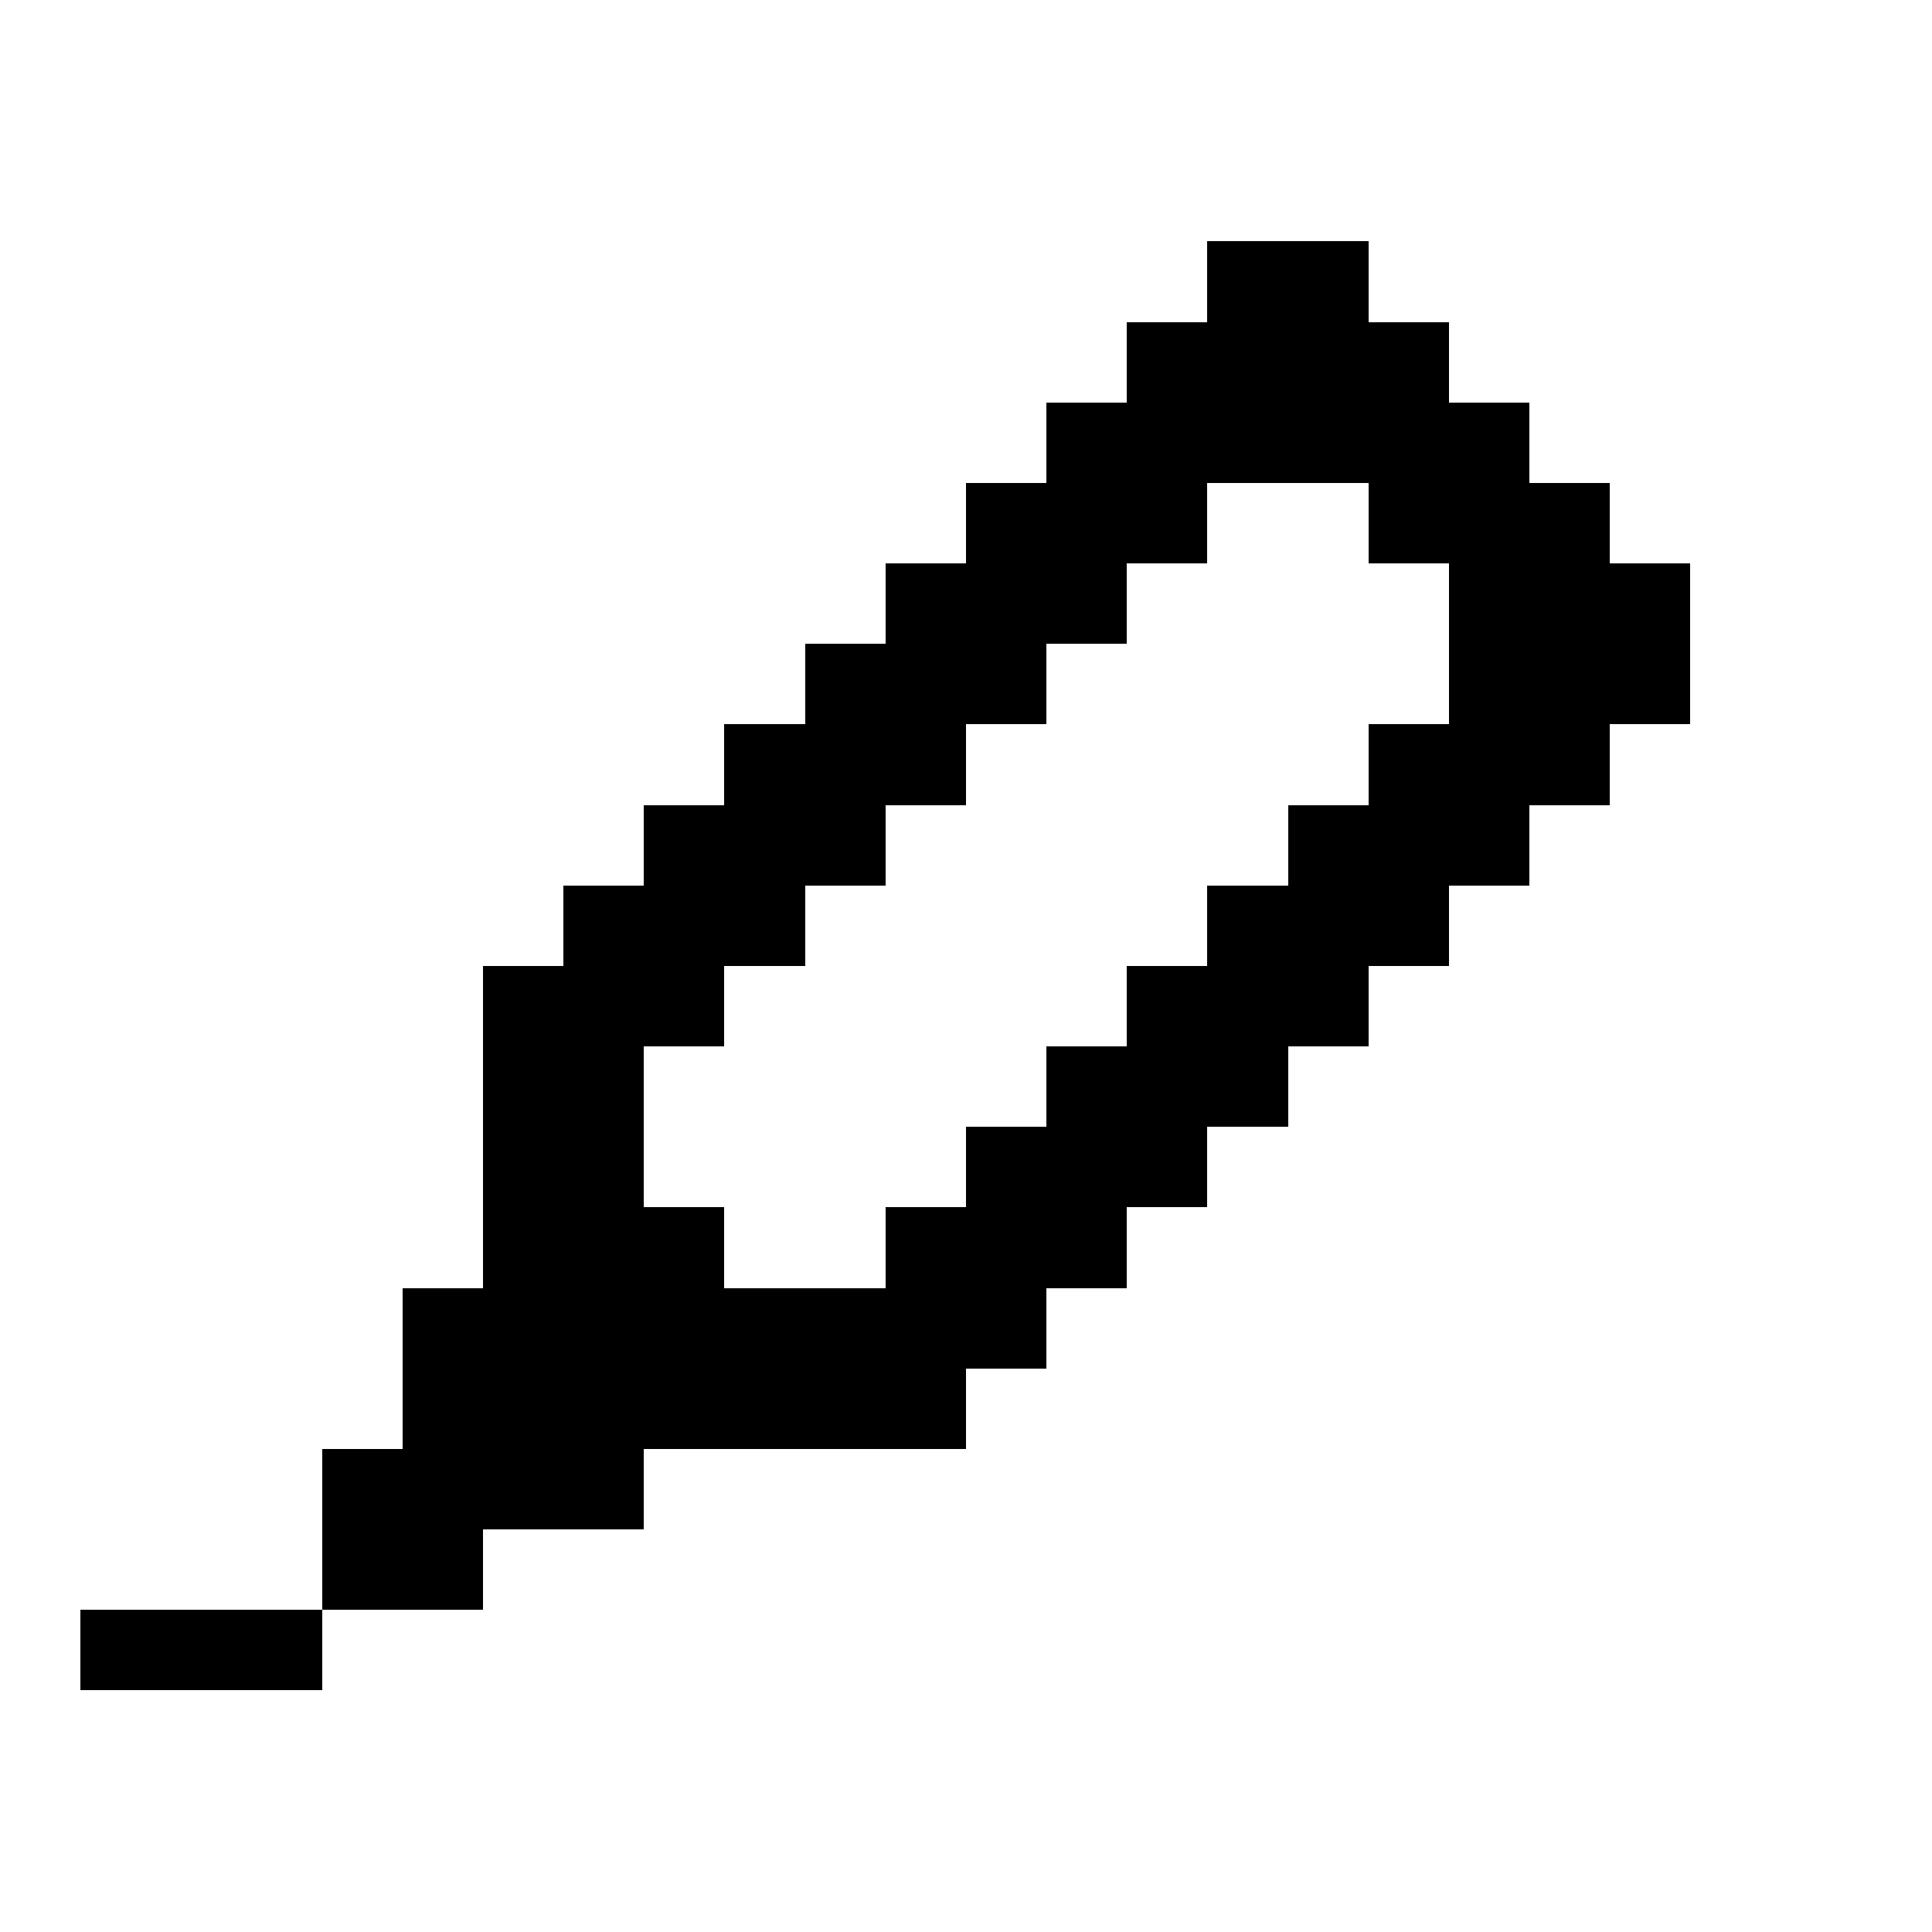
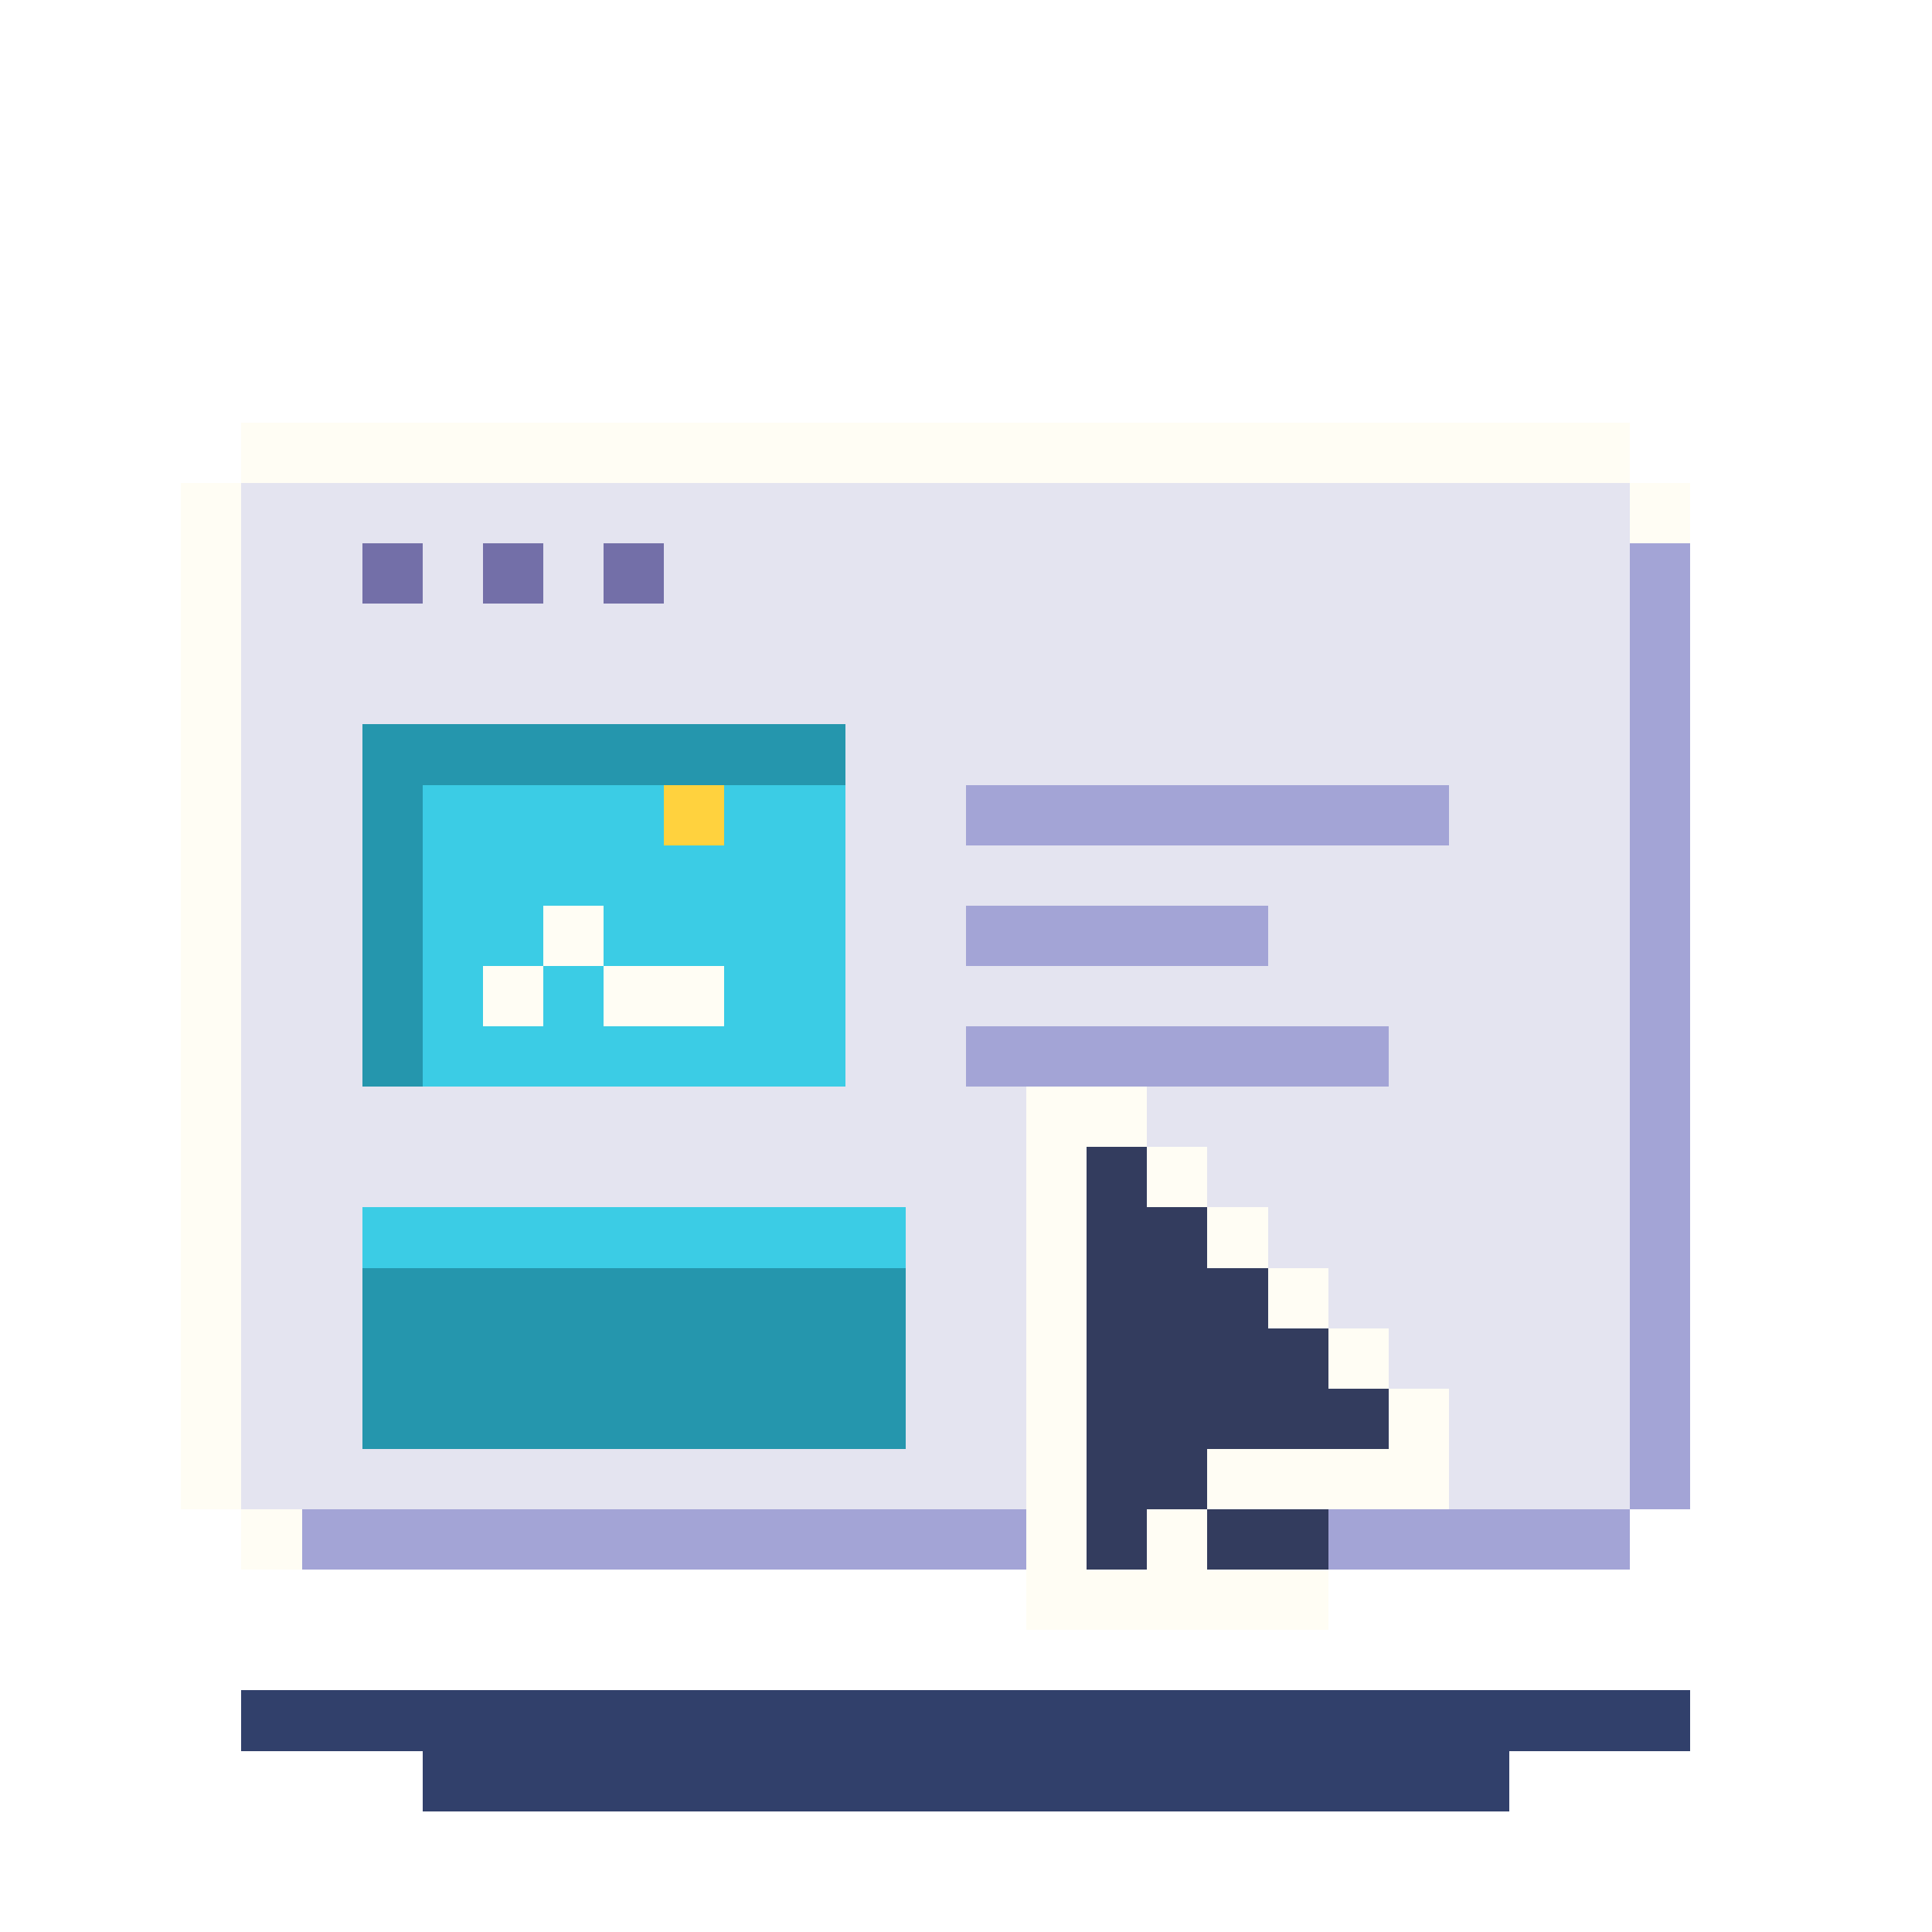
- <svg xmlns="http://www.w3.org/2000/svg" viewBox="0 0 24 24" fill="currentColor" shape-rendering="crispEdges" aria-hidden="true">
-   <defs>
-     <clipPath id="ct-penclip">
-       <rect x="0" y="19" width="6.5" height="4" />
-     </clipPath>
-   </defs>
-   <g class="px-line" clip-path="url(#ct-penclip)">
-     <g class="px-paper">
-       <rect x="1" y="20" width="1" height="1" />
-       <rect x="2" y="20" width="1" height="1" />
+ <svg xmlns="http://www.w3.org/2000/svg" viewBox="0 0 32 32" shape-rendering="crispEdges" aria-hidden="true">
+   <g>
+     <g fill="#31406b">
+       <rect x="4" y="28" width="1" height="1" />
+       <rect x="5" y="28" width="1" height="1" />
+       <rect x="6" y="28" width="1" height="1" />
+       <rect x="7" y="28" width="1" height="1" />
+       <rect x="7" y="29" width="1" height="1" />
+       <rect x="8" y="28" width="1" height="1" />
+       <rect x="8" y="29" width="1" height="1" />
+       <rect x="9" y="28" width="1" height="1" />
+       <rect x="9" y="29" width="1" height="1" />
+       <rect x="10" y="28" width="1" height="1" />
+       <rect x="10" y="29" width="1" height="1" />
+       <rect x="11" y="28" width="1" height="1" />
+       <rect x="11" y="29" width="1" height="1" />
+       <rect x="12" y="28" width="1" height="1" />
+       <rect x="12" y="29" width="1" height="1" />
+       <rect x="13" y="28" width="1" height="1" />
+       <rect x="13" y="29" width="1" height="1" />
+       <rect x="14" y="28" width="1" height="1" />
+       <rect x="14" y="29" width="1" height="1" />
+       <rect x="15" y="28" width="1" height="1" />
+       <rect x="15" y="29" width="1" height="1" />
+       <rect x="16" y="28" width="1" height="1" />
+       <rect x="16" y="29" width="1" height="1" />
+       <rect x="17" y="28" width="1" height="1" />
+       <rect x="17" y="29" width="1" height="1" />
+       <rect x="18" y="28" width="1" height="1" />
+       <rect x="18" y="29" width="1" height="1" />
+       <rect x="19" y="28" width="1" height="1" />
+       <rect x="19" y="29" width="1" height="1" />
+       <rect x="20" y="28" width="1" height="1" />
+       <rect x="20" y="29" width="1" height="1" />
+       <rect x="21" y="28" width="1" height="1" />
+       <rect x="21" y="29" width="1" height="1" />
+       <rect x="22" y="28" width="1" height="1" />
+       <rect x="22" y="29" width="1" height="1" />
+       <rect x="23" y="28" width="1" height="1" />
+       <rect x="23" y="29" width="1" height="1" />
+       <rect x="24" y="28" width="1" height="1" />
+       <rect x="24" y="29" width="1" height="1" />
+       <rect x="25" y="28" width="1" height="1" />
+       <rect x="26" y="28" width="1" height="1" />
+       <rect x="27" y="28" width="1" height="1" />
+     </g>
+   </g>
+   <g>
+     <g fill="#736fa8">
+       <rect x="6" y="9" width="1" height="1" />
+       <rect x="8" y="9" width="1" height="1" />
+       <rect x="10" y="9" width="1" height="1" />
+     </g>
+     <g fill="#a3a4d6">
+       <rect x="5" y="25" width="1" height="1" />
+       <rect x="6" y="25" width="1" height="1" />
+       <rect x="7" y="25" width="1" height="1" />
+       <rect x="8" y="25" width="1" height="1" />
+       <rect x="9" y="25" width="1" height="1" />
+       <rect x="10" y="25" width="1" height="1" />
+       <rect x="11" y="25" width="1" height="1" />
+       <rect x="12" y="25" width="1" height="1" />
+       <rect x="13" y="25" width="1" height="1" />
+       <rect x="14" y="25" width="1" height="1" />
+       <rect x="15" y="25" width="1" height="1" />
+       <rect x="16" y="25" width="1" height="1" />
+       <rect x="17" y="25" width="1" height="1" />
+       <rect x="18" y="25" width="1" height="1" />
+       <rect x="19" y="25" width="1" height="1" />
+       <rect x="20" y="25" width="1" height="1" />
+       <rect x="21" y="25" width="1" height="1" />
+       <rect x="22" y="25" width="1" height="1" />
+       <rect x="23" y="25" width="1" height="1" />
+       <rect x="24" y="25" width="1" height="1" />
+       <rect x="25" y="25" width="1" height="1" />
+       <rect x="26" y="25" width="1" height="1" />
+       <rect x="27" y="9" width="1" height="1" />
+       <rect x="27" y="10" width="1" height="1" />
+       <rect x="27" y="11" width="1" height="1" />
+       <rect x="27" y="12" width="1" height="1" />
+       <rect x="27" y="13" width="1" height="1" />
+       <rect x="27" y="14" width="1" height="1" />
+       <rect x="27" y="15" width="1" height="1" />
+       <rect x="27" y="16" width="1" height="1" />
+       <rect x="27" y="17" width="1" height="1" />
+       <rect x="27" y="18" width="1" height="1" />
+       <rect x="27" y="19" width="1" height="1" />
+       <rect x="27" y="20" width="1" height="1" />
+       <rect x="27" y="21" width="1" height="1" />
+       <rect x="27" y="22" width="1" height="1" />
+       <rect x="27" y="23" width="1" height="1" />
+       <rect x="27" y="24" width="1" height="1" />
+     </g>
+     <g fill="#e4e4f0">
+       <rect x="4" y="8" width="1" height="1" />
+       <rect x="4" y="9" width="1" height="1" />
+       <rect x="4" y="10" width="1" height="1" />
+       <rect x="4" y="11" width="1" height="1" />
+       <rect x="4" y="12" width="1" height="1" />
+       <rect x="4" y="13" width="1" height="1" />
+       <rect x="4" y="14" width="1" height="1" />
+       <rect x="4" y="15" width="1" height="1" />
+       <rect x="4" y="16" width="1" height="1" />
+       <rect x="4" y="17" width="1" height="1" />
+       <rect x="4" y="18" width="1" height="1" />
+       <rect x="4" y="19" width="1" height="1" />
+       <rect x="4" y="20" width="1" height="1" />
+       <rect x="4" y="21" width="1" height="1" />
+       <rect x="4" y="22" width="1" height="1" />
+       <rect x="4" y="23" width="1" height="1" />
+       <rect x="4" y="24" width="1" height="1" />
+       <rect x="5" y="8" width="1" height="1" />
+       <rect x="5" y="9" width="1" height="1" />
+       <rect x="5" y="10" width="1" height="1" />
+       <rect x="5" y="11" width="1" height="1" />
+       <rect x="5" y="12" width="1" height="1" />
+       <rect x="5" y="13" width="1" height="1" />
+       <rect x="5" y="14" width="1" height="1" />
+       <rect x="5" y="15" width="1" height="1" />
+       <rect x="5" y="16" width="1" height="1" />
+       <rect x="5" y="17" width="1" height="1" />
+       <rect x="5" y="18" width="1" height="1" />
+       <rect x="5" y="19" width="1" height="1" />
+       <rect x="5" y="20" width="1" height="1" />
+       <rect x="5" y="21" width="1" height="1" />
+       <rect x="5" y="22" width="1" height="1" />
+       <rect x="5" y="23" width="1" height="1" />
+       <rect x="5" y="24" width="1" height="1" />
+       <rect x="6" y="8" width="1" height="1" />
+       <rect x="6" y="10" width="1" height="1" />
+       <rect x="6" y="11" width="1" height="1" />
+       <rect x="6" y="12" width="1" height="1" />
+       <rect x="6" y="13" width="1" height="1" />
+       <rect x="6" y="14" width="1" height="1" />
+       <rect x="6" y="15" width="1" height="1" />
+       <rect x="6" y="16" width="1" height="1" />
+       <rect x="6" y="17" width="1" height="1" />
+       <rect x="6" y="18" width="1" height="1" />
+       <rect x="6" y="19" width="1" height="1" />
+       <rect x="6" y="20" width="1" height="1" />
+       <rect x="6" y="21" width="1" height="1" />
+       <rect x="6" y="22" width="1" height="1" />
+       <rect x="6" y="23" width="1" height="1" />
+       <rect x="6" y="24" width="1" height="1" />
+       <rect x="7" y="8" width="1" height="1" />
+       <rect x="7" y="9" width="1" height="1" />
+       <rect x="7" y="10" width="1" height="1" />
+       <rect x="7" y="11" width="1" height="1" />
+       <rect x="7" y="12" width="1" height="1" />
+       <rect x="7" y="13" width="1" height="1" />
+       <rect x="7" y="14" width="1" height="1" />
+       <rect x="7" y="15" width="1" height="1" />
+       <rect x="7" y="16" width="1" height="1" />
+       <rect x="7" y="17" width="1" height="1" />
+       <rect x="7" y="18" width="1" height="1" />
+       <rect x="7" y="19" width="1" height="1" />
+       <rect x="7" y="20" width="1" height="1" />
+       <rect x="7" y="21" width="1" height="1" />
+       <rect x="7" y="22" width="1" height="1" />
+       <rect x="7" y="23" width="1" height="1" />
+       <rect x="7" y="24" width="1" height="1" />
+       <rect x="8" y="8" width="1" height="1" />
+       <rect x="8" y="10" width="1" height="1" />
+       <rect x="8" y="11" width="1" height="1" />
+       <rect x="8" y="12" width="1" height="1" />
+       <rect x="8" y="13" width="1" height="1" />
+       <rect x="8" y="14" width="1" height="1" />
+       <rect x="8" y="15" width="1" height="1" />
+       <rect x="8" y="16" width="1" height="1" />
+       <rect x="8" y="17" width="1" height="1" />
+       <rect x="8" y="18" width="1" height="1" />
+       <rect x="8" y="19" width="1" height="1" />
+       <rect x="8" y="20" width="1" height="1" />
+       <rect x="8" y="21" width="1" height="1" />
+       <rect x="8" y="22" width="1" height="1" />
+       <rect x="8" y="23" width="1" height="1" />
+       <rect x="8" y="24" width="1" height="1" />
+       <rect x="9" y="8" width="1" height="1" />
+       <rect x="9" y="9" width="1" height="1" />
+       <rect x="9" y="10" width="1" height="1" />
+       <rect x="9" y="11" width="1" height="1" />
+       <rect x="9" y="12" width="1" height="1" />
+       <rect x="9" y="13" width="1" height="1" />
+       <rect x="9" y="14" width="1" height="1" />
+       <rect x="9" y="15" width="1" height="1" />
+       <rect x="9" y="16" width="1" height="1" />
+       <rect x="9" y="17" width="1" height="1" />
+       <rect x="9" y="18" width="1" height="1" />
+       <rect x="9" y="19" width="1" height="1" />
+       <rect x="9" y="20" width="1" height="1" />
+       <rect x="9" y="21" width="1" height="1" />
+       <rect x="9" y="22" width="1" height="1" />
+       <rect x="9" y="23" width="1" height="1" />
+       <rect x="9" y="24" width="1" height="1" />
+       <rect x="10" y="8" width="1" height="1" />
+       <rect x="10" y="10" width="1" height="1" />
+       <rect x="10" y="11" width="1" height="1" />
+       <rect x="10" y="12" width="1" height="1" />
+       <rect x="10" y="13" width="1" height="1" />
+       <rect x="10" y="14" width="1" height="1" />
+       <rect x="10" y="15" width="1" height="1" />
+       <rect x="10" y="16" width="1" height="1" />
+       <rect x="10" y="17" width="1" height="1" />
+       <rect x="10" y="18" width="1" height="1" />
+       <rect x="10" y="19" width="1" height="1" />
+       <rect x="10" y="20" width="1" height="1" />
+       <rect x="10" y="21" width="1" height="1" />
+       <rect x="10" y="22" width="1" height="1" />
+       <rect x="10" y="23" width="1" height="1" />
+       <rect x="10" y="24" width="1" height="1" />
+       <rect x="11" y="8" width="1" height="1" />
+       <rect x="11" y="9" width="1" height="1" />
+       <rect x="11" y="10" width="1" height="1" />
+       <rect x="11" y="11" width="1" height="1" />
+       <rect x="11" y="12" width="1" height="1" />
+       <rect x="11" y="13" width="1" height="1" />
+       <rect x="11" y="14" width="1" height="1" />
+       <rect x="11" y="15" width="1" height="1" />
+       <rect x="11" y="16" width="1" height="1" />
+       <rect x="11" y="17" width="1" height="1" />
+       <rect x="11" y="18" width="1" height="1" />
+       <rect x="11" y="19" width="1" height="1" />
+       <rect x="11" y="20" width="1" height="1" />
+       <rect x="11" y="21" width="1" height="1" />
+       <rect x="11" y="22" width="1" height="1" />
+       <rect x="11" y="23" width="1" height="1" />
+       <rect x="11" y="24" width="1" height="1" />
+       <rect x="12" y="8" width="1" height="1" />
+       <rect x="12" y="9" width="1" height="1" />
+       <rect x="12" y="10" width="1" height="1" />
+       <rect x="12" y="11" width="1" height="1" />
+       <rect x="12" y="12" width="1" height="1" />
+       <rect x="12" y="13" width="1" height="1" />
+       <rect x="12" y="14" width="1" height="1" />
+       <rect x="12" y="15" width="1" height="1" />
+       <rect x="12" y="16" width="1" height="1" />
+       <rect x="12" y="17" width="1" height="1" />
+       <rect x="12" y="18" width="1" height="1" />
+       <rect x="12" y="19" width="1" height="1" />
+       <rect x="12" y="20" width="1" height="1" />
+       <rect x="12" y="21" width="1" height="1" />
+       <rect x="12" y="22" width="1" height="1" />
+       <rect x="12" y="23" width="1" height="1" />
+       <rect x="12" y="24" width="1" height="1" />
+       <rect x="13" y="8" width="1" height="1" />
+       <rect x="13" y="9" width="1" height="1" />
+       <rect x="13" y="10" width="1" height="1" />
+       <rect x="13" y="11" width="1" height="1" />
+       <rect x="13" y="12" width="1" height="1" />
+       <rect x="13" y="13" width="1" height="1" />
+       <rect x="13" y="14" width="1" height="1" />
+       <rect x="13" y="15" width="1" height="1" />
+       <rect x="13" y="16" width="1" height="1" />
+       <rect x="13" y="17" width="1" height="1" />
+       <rect x="13" y="18" width="1" height="1" />
+       <rect x="13" y="19" width="1" height="1" />
+       <rect x="13" y="20" width="1" height="1" />
+       <rect x="13" y="21" width="1" height="1" />
+       <rect x="13" y="22" width="1" height="1" />
+       <rect x="13" y="23" width="1" height="1" />
+       <rect x="13" y="24" width="1" height="1" />
+       <rect x="14" y="8" width="1" height="1" />
+       <rect x="14" y="9" width="1" height="1" />
+       <rect x="14" y="10" width="1" height="1" />
+       <rect x="14" y="11" width="1" height="1" />
+       <rect x="14" y="12" width="1" height="1" />
+       <rect x="14" y="13" width="1" height="1" />
+       <rect x="14" y="14" width="1" height="1" />
+       <rect x="14" y="15" width="1" height="1" />
+       <rect x="14" y="16" width="1" height="1" />
+       <rect x="14" y="17" width="1" height="1" />
+       <rect x="14" y="18" width="1" height="1" />
+       <rect x="14" y="19" width="1" height="1" />
+       <rect x="14" y="20" width="1" height="1" />
+       <rect x="14" y="21" width="1" height="1" />
+       <rect x="14" y="22" width="1" height="1" />
+       <rect x="14" y="23" width="1" height="1" />
+       <rect x="14" y="24" width="1" height="1" />
+       <rect x="15" y="8" width="1" height="1" />
+       <rect x="15" y="9" width="1" height="1" />
+       <rect x="15" y="10" width="1" height="1" />
+       <rect x="15" y="11" width="1" height="1" />
+       <rect x="15" y="12" width="1" height="1" />
+       <rect x="15" y="13" width="1" height="1" />
+       <rect x="15" y="14" width="1" height="1" />
+       <rect x="15" y="15" width="1" height="1" />
+       <rect x="15" y="16" width="1" height="1" />
+       <rect x="15" y="17" width="1" height="1" />
+       <rect x="15" y="18" width="1" height="1" />
+       <rect x="15" y="19" width="1" height="1" />
+       <rect x="15" y="20" width="1" height="1" />
+       <rect x="15" y="21" width="1" height="1" />
+       <rect x="15" y="22" width="1" height="1" />
+       <rect x="15" y="23" width="1" height="1" />
+       <rect x="15" y="24" width="1" height="1" />
+       <rect x="16" y="8" width="1" height="1" />
+       <rect x="16" y="9" width="1" height="1" />
+       <rect x="16" y="10" width="1" height="1" />
+       <rect x="16" y="11" width="1" height="1" />
+       <rect x="16" y="12" width="1" height="1" />
+       <rect x="16" y="13" width="1" height="1" />
+       <rect x="16" y="14" width="1" height="1" />
+       <rect x="16" y="15" width="1" height="1" />
+       <rect x="16" y="16" width="1" height="1" />
+       <rect x="16" y="17" width="1" height="1" />
+       <rect x="16" y="18" width="1" height="1" />
+       <rect x="16" y="19" width="1" height="1" />
+       <rect x="16" y="20" width="1" height="1" />
+       <rect x="16" y="21" width="1" height="1" />
+       <rect x="16" y="22" width="1" height="1" />
+       <rect x="16" y="23" width="1" height="1" />
+       <rect x="16" y="24" width="1" height="1" />
+       <rect x="17" y="8" width="1" height="1" />
+       <rect x="17" y="9" width="1" height="1" />
+       <rect x="17" y="10" width="1" height="1" />
+       <rect x="17" y="11" width="1" height="1" />
+       <rect x="17" y="12" width="1" height="1" />
+       <rect x="17" y="13" width="1" height="1" />
+       <rect x="17" y="14" width="1" height="1" />
+       <rect x="17" y="15" width="1" height="1" />
+       <rect x="17" y="16" width="1" height="1" />
+       <rect x="17" y="17" width="1" height="1" />
+       <rect x="17" y="18" width="1" height="1" />
+       <rect x="17" y="19" width="1" height="1" />
+       <rect x="17" y="20" width="1" height="1" />
+       <rect x="17" y="21" width="1" height="1" />
+       <rect x="17" y="22" width="1" height="1" />
+       <rect x="17" y="23" width="1" height="1" />
+       <rect x="17" y="24" width="1" height="1" />
+       <rect x="18" y="8" width="1" height="1" />
+       <rect x="18" y="9" width="1" height="1" />
+       <rect x="18" y="10" width="1" height="1" />
+       <rect x="18" y="11" width="1" height="1" />
+       <rect x="18" y="12" width="1" height="1" />
+       <rect x="18" y="13" width="1" height="1" />
+       <rect x="18" y="14" width="1" height="1" />
+       <rect x="18" y="15" width="1" height="1" />
+       <rect x="18" y="16" width="1" height="1" />
+       <rect x="18" y="17" width="1" height="1" />
+       <rect x="18" y="18" width="1" height="1" />
+       <rect x="18" y="19" width="1" height="1" />
+       <rect x="18" y="20" width="1" height="1" />
+       <rect x="18" y="21" width="1" height="1" />
+       <rect x="18" y="22" width="1" height="1" />
+       <rect x="18" y="23" width="1" height="1" />
+       <rect x="18" y="24" width="1" height="1" />
+       <rect x="19" y="8" width="1" height="1" />
+       <rect x="19" y="9" width="1" height="1" />
+       <rect x="19" y="10" width="1" height="1" />
+       <rect x="19" y="11" width="1" height="1" />
+       <rect x="19" y="12" width="1" height="1" />
+       <rect x="19" y="13" width="1" height="1" />
+       <rect x="19" y="14" width="1" height="1" />
+       <rect x="19" y="15" width="1" height="1" />
+       <rect x="19" y="16" width="1" height="1" />
+       <rect x="19" y="17" width="1" height="1" />
+       <rect x="19" y="18" width="1" height="1" />
+       <rect x="19" y="19" width="1" height="1" />
+       <rect x="19" y="20" width="1" height="1" />
+       <rect x="19" y="21" width="1" height="1" />
+       <rect x="19" y="22" width="1" height="1" />
+       <rect x="19" y="23" width="1" height="1" />
+       <rect x="19" y="24" width="1" height="1" />
+       <rect x="20" y="8" width="1" height="1" />
+       <rect x="20" y="9" width="1" height="1" />
+       <rect x="20" y="10" width="1" height="1" />
+       <rect x="20" y="11" width="1" height="1" />
+       <rect x="20" y="12" width="1" height="1" />
+       <rect x="20" y="13" width="1" height="1" />
+       <rect x="20" y="14" width="1" height="1" />
+       <rect x="20" y="15" width="1" height="1" />
+       <rect x="20" y="16" width="1" height="1" />
+       <rect x="20" y="17" width="1" height="1" />
+       <rect x="20" y="18" width="1" height="1" />
+       <rect x="20" y="19" width="1" height="1" />
+       <rect x="20" y="20" width="1" height="1" />
+       <rect x="20" y="21" width="1" height="1" />
+       <rect x="20" y="22" width="1" height="1" />
+       <rect x="20" y="23" width="1" height="1" />
+       <rect x="20" y="24" width="1" height="1" />
+       <rect x="21" y="8" width="1" height="1" />
+       <rect x="21" y="9" width="1" height="1" />
+       <rect x="21" y="10" width="1" height="1" />
+       <rect x="21" y="11" width="1" height="1" />
+       <rect x="21" y="12" width="1" height="1" />
+       <rect x="21" y="13" width="1" height="1" />
+       <rect x="21" y="14" width="1" height="1" />
+       <rect x="21" y="15" width="1" height="1" />
+       <rect x="21" y="16" width="1" height="1" />
+       <rect x="21" y="17" width="1" height="1" />
+       <rect x="21" y="18" width="1" height="1" />
+       <rect x="21" y="19" width="1" height="1" />
+       <rect x="21" y="20" width="1" height="1" />
+       <rect x="21" y="21" width="1" height="1" />
+       <rect x="21" y="22" width="1" height="1" />
+       <rect x="21" y="23" width="1" height="1" />
+       <rect x="21" y="24" width="1" height="1" />
+       <rect x="22" y="8" width="1" height="1" />
+       <rect x="22" y="9" width="1" height="1" />
+       <rect x="22" y="10" width="1" height="1" />
+       <rect x="22" y="11" width="1" height="1" />
+       <rect x="22" y="12" width="1" height="1" />
+       <rect x="22" y="13" width="1" height="1" />
+       <rect x="22" y="14" width="1" height="1" />
+       <rect x="22" y="15" width="1" height="1" />
+       <rect x="22" y="16" width="1" height="1" />
+       <rect x="22" y="17" width="1" height="1" />
+       <rect x="22" y="18" width="1" height="1" />
+       <rect x="22" y="19" width="1" height="1" />
+       <rect x="22" y="20" width="1" height="1" />
+       <rect x="22" y="21" width="1" height="1" />
+       <rect x="22" y="22" width="1" height="1" />
+       <rect x="22" y="23" width="1" height="1" />
+       <rect x="22" y="24" width="1" height="1" />
+       <rect x="23" y="8" width="1" height="1" />
+       <rect x="23" y="9" width="1" height="1" />
+       <rect x="23" y="10" width="1" height="1" />
+       <rect x="23" y="11" width="1" height="1" />
+       <rect x="23" y="12" width="1" height="1" />
+       <rect x="23" y="13" width="1" height="1" />
+       <rect x="23" y="14" width="1" height="1" />
+       <rect x="23" y="15" width="1" height="1" />
+       <rect x="23" y="16" width="1" height="1" />
+       <rect x="23" y="17" width="1" height="1" />
+       <rect x="23" y="18" width="1" height="1" />
+       <rect x="23" y="19" width="1" height="1" />
+       <rect x="23" y="20" width="1" height="1" />
+       <rect x="23" y="21" width="1" height="1" />
+       <rect x="23" y="22" width="1" height="1" />
+       <rect x="23" y="23" width="1" height="1" />
+       <rect x="23" y="24" width="1" height="1" />
+       <rect x="24" y="8" width="1" height="1" />
+       <rect x="24" y="9" width="1" height="1" />
+       <rect x="24" y="10" width="1" height="1" />
+       <rect x="24" y="11" width="1" height="1" />
+       <rect x="24" y="12" width="1" height="1" />
+       <rect x="24" y="13" width="1" height="1" />
+       <rect x="24" y="14" width="1" height="1" />
+       <rect x="24" y="15" width="1" height="1" />
+       <rect x="24" y="16" width="1" height="1" />
+       <rect x="24" y="17" width="1" height="1" />
+       <rect x="24" y="18" width="1" height="1" />
+       <rect x="24" y="19" width="1" height="1" />
+       <rect x="24" y="20" width="1" height="1" />
+       <rect x="24" y="21" width="1" height="1" />
+       <rect x="24" y="22" width="1" height="1" />
+       <rect x="24" y="23" width="1" height="1" />
+       <rect x="24" y="24" width="1" height="1" />
+       <rect x="25" y="8" width="1" height="1" />
+       <rect x="25" y="9" width="1" height="1" />
+       <rect x="25" y="10" width="1" height="1" />
+       <rect x="25" y="11" width="1" height="1" />
+       <rect x="25" y="12" width="1" height="1" />
+       <rect x="25" y="13" width="1" height="1" />
+       <rect x="25" y="14" width="1" height="1" />
+       <rect x="25" y="15" width="1" height="1" />
+       <rect x="25" y="16" width="1" height="1" />
+       <rect x="25" y="17" width="1" height="1" />
+       <rect x="25" y="18" width="1" height="1" />
+       <rect x="25" y="19" width="1" height="1" />
+       <rect x="25" y="20" width="1" height="1" />
+       <rect x="25" y="21" width="1" height="1" />
+       <rect x="25" y="22" width="1" height="1" />
+       <rect x="25" y="23" width="1" height="1" />
+       <rect x="25" y="24" width="1" height="1" />
+       <rect x="26" y="8" width="1" height="1" />
+       <rect x="26" y="9" width="1" height="1" />
+       <rect x="26" y="10" width="1" height="1" />
+       <rect x="26" y="11" width="1" height="1" />
+       <rect x="26" y="12" width="1" height="1" />
+       <rect x="26" y="13" width="1" height="1" />
+       <rect x="26" y="14" width="1" height="1" />
+       <rect x="26" y="15" width="1" height="1" />
+       <rect x="26" y="16" width="1" height="1" />
+       <rect x="26" y="17" width="1" height="1" />
+       <rect x="26" y="18" width="1" height="1" />
+       <rect x="26" y="19" width="1" height="1" />
+       <rect x="26" y="20" width="1" height="1" />
+       <rect x="26" y="21" width="1" height="1" />
+       <rect x="26" y="22" width="1" height="1" />
+       <rect x="26" y="23" width="1" height="1" />
+       <rect x="26" y="24" width="1" height="1" />
+     </g>
+     <g fill="#fffdf4">
+       <rect x="3" y="8" width="1" height="1" />
+       <rect x="3" y="9" width="1" height="1" />
+       <rect x="3" y="10" width="1" height="1" />
+       <rect x="3" y="11" width="1" height="1" />
+       <rect x="3" y="12" width="1" height="1" />
+       <rect x="3" y="13" width="1" height="1" />
+       <rect x="3" y="14" width="1" height="1" />
+       <rect x="3" y="15" width="1" height="1" />
+       <rect x="3" y="16" width="1" height="1" />
+       <rect x="3" y="17" width="1" height="1" />
+       <rect x="3" y="18" width="1" height="1" />
+       <rect x="3" y="19" width="1" height="1" />
      <rect x="3" y="20" width="1" height="1" />
+       <rect x="3" y="21" width="1" height="1" />
+       <rect x="3" y="22" width="1" height="1" />
+       <rect x="3" y="23" width="1" height="1" />
+       <rect x="3" y="24" width="1" height="1" />
+       <rect x="4" y="7" width="1" height="1" />
+       <rect x="4" y="25" width="1" height="1" />
+       <rect x="5" y="7" width="1" height="1" />
+       <rect x="6" y="7" width="1" height="1" />
+       <rect x="7" y="7" width="1" height="1" />
+       <rect x="8" y="7" width="1" height="1" />
+       <rect x="9" y="7" width="1" height="1" />
+       <rect x="10" y="7" width="1" height="1" />
+       <rect x="11" y="7" width="1" height="1" />
+       <rect x="12" y="7" width="1" height="1" />
+       <rect x="13" y="7" width="1" height="1" />
+       <rect x="14" y="7" width="1" height="1" />
+       <rect x="15" y="7" width="1" height="1" />
+       <rect x="16" y="7" width="1" height="1" />
+       <rect x="17" y="7" width="1" height="1" />
+       <rect x="18" y="7" width="1" height="1" />
+       <rect x="19" y="7" width="1" height="1" />
+       <rect x="20" y="7" width="1" height="1" />
+       <rect x="21" y="7" width="1" height="1" />
+       <rect x="22" y="7" width="1" height="1" />
+       <rect x="23" y="7" width="1" height="1" />
+       <rect x="24" y="7" width="1" height="1" />
+       <rect x="25" y="7" width="1" height="1" />
+       <rect x="26" y="7" width="1" height="1" />
+       <rect x="27" y="8" width="1" height="1" />
+     </g>
+   </g>
+   <g>
+     <g fill="#736fa8">
+       <rect x="6" y="12" width="1" height="1" />
+       <rect x="6" y="13" width="1" height="1" />
+       <rect x="6" y="14" width="1" height="1" />
+       <rect x="6" y="15" width="1" height="1" />
+       <rect x="6" y="16" width="1" height="1" />
+       <rect x="6" y="17" width="1" height="1" />
+       <rect x="7" y="12" width="1" height="1" />
+       <rect x="8" y="12" width="1" height="1" />
+       <rect x="9" y="12" width="1" height="1" />
+       <rect x="10" y="12" width="1" height="1" />
+       <rect x="11" y="12" width="1" height="1" />
+       <rect x="12" y="12" width="1" height="1" />
+       <rect x="13" y="12" width="1" height="1" />
+     </g>
+     <g fill="#a3a4d6">
+       <rect x="7" y="13" width="1" height="1" />
+       <rect x="7" y="14" width="1" height="1" />
+       <rect x="7" y="15" width="1" height="1" />
+       <rect x="7" y="16" width="1" height="1" />
+       <rect x="7" y="17" width="1" height="1" />
+       <rect x="8" y="13" width="1" height="1" />
+       <rect x="8" y="14" width="1" height="1" />
+       <rect x="8" y="15" width="1" height="1" />
+       <rect x="8" y="17" width="1" height="1" />
+       <rect x="9" y="13" width="1" height="1" />
+       <rect x="9" y="14" width="1" height="1" />
+       <rect x="9" y="16" width="1" height="1" />
+       <rect x="9" y="17" width="1" height="1" />
+       <rect x="10" y="13" width="1" height="1" />
+       <rect x="10" y="14" width="1" height="1" />
+       <rect x="10" y="15" width="1" height="1" />
+       <rect x="10" y="17" width="1" height="1" />
+       <rect x="11" y="14" width="1" height="1" />
+       <rect x="11" y="15" width="1" height="1" />
+       <rect x="11" y="17" width="1" height="1" />
+       <rect x="12" y="13" width="1" height="1" />
+       <rect x="12" y="14" width="1" height="1" />
+       <rect x="12" y="15" width="1" height="1" />
+       <rect x="12" y="16" width="1" height="1" />
+       <rect x="12" y="17" width="1" height="1" />
+       <rect x="13" y="13" width="1" height="1" />
+       <rect x="13" y="14" width="1" height="1" />
+       <rect x="13" y="15" width="1" height="1" />
+       <rect x="13" y="16" width="1" height="1" />
+       <rect x="13" y="17" width="1" height="1" />
+     </g>
+     <g fill="#e4e4f0">
+       <rect x="8" y="16" width="1" height="1" />
+       <rect x="9" y="15" width="1" height="1" />
+       <rect x="10" y="16" width="1" height="1" />
+       <rect x="11" y="13" width="1" height="1" />
+       <rect x="11" y="16" width="1" height="1" />
+     </g>
+   </g>
+   <g class="px-applied">
+     <g fill="#2596ad">
+       <rect x="6" y="12" width="1" height="1" />
+       <rect x="6" y="13" width="1" height="1" />
+       <rect x="6" y="14" width="1" height="1" />
+       <rect x="6" y="15" width="1" height="1" />
+       <rect x="6" y="16" width="1" height="1" />
+       <rect x="6" y="17" width="1" height="1" />
+       <rect x="7" y="12" width="1" height="1" />
+       <rect x="8" y="12" width="1" height="1" />
+       <rect x="9" y="12" width="1" height="1" />
+       <rect x="10" y="12" width="1" height="1" />
+       <rect x="11" y="12" width="1" height="1" />
+       <rect x="12" y="12" width="1" height="1" />
+       <rect x="13" y="12" width="1" height="1" />
+     </g>
+     <g fill="#3bcce5">
+       <rect x="7" y="13" width="1" height="1" />
+       <rect x="7" y="14" width="1" height="1" />
+       <rect x="7" y="15" width="1" height="1" />
+       <rect x="7" y="16" width="1" height="1" />
+       <rect x="7" y="17" width="1" height="1" />
+       <rect x="8" y="13" width="1" height="1" />
+       <rect x="8" y="14" width="1" height="1" />
+       <rect x="8" y="15" width="1" height="1" />
+       <rect x="8" y="17" width="1" height="1" />
+       <rect x="9" y="13" width="1" height="1" />
+       <rect x="9" y="14" width="1" height="1" />
+       <rect x="9" y="16" width="1" height="1" />
+       <rect x="9" y="17" width="1" height="1" />
+       <rect x="10" y="13" width="1" height="1" />
+       <rect x="10" y="14" width="1" height="1" />
+       <rect x="10" y="15" width="1" height="1" />
+       <rect x="10" y="17" width="1" height="1" />
+       <rect x="11" y="14" width="1" height="1" />
+       <rect x="11" y="15" width="1" height="1" />
+       <rect x="11" y="17" width="1" height="1" />
+       <rect x="12" y="13" width="1" height="1" />
+       <rect x="12" y="14" width="1" height="1" />
+       <rect x="12" y="15" width="1" height="1" />
+       <rect x="12" y="16" width="1" height="1" />
+       <rect x="12" y="17" width="1" height="1" />
+       <rect x="13" y="13" width="1" height="1" />
+       <rect x="13" y="14" width="1" height="1" />
+       <rect x="13" y="15" width="1" height="1" />
+       <rect x="13" y="16" width="1" height="1" />
+       <rect x="13" y="17" width="1" height="1" />
+     </g>
+     <g fill="#ffd23e">
+       <rect x="11" y="13" width="1" height="1" />
+     </g>
+     <g fill="#fffdf4">
+       <rect x="8" y="16" width="1" height="1" />
+       <rect x="9" y="15" width="1" height="1" />
+       <rect x="10" y="16" width="1" height="1" />
+       <rect x="11" y="16" width="1" height="1" />
+     </g>
+   </g>
+   <g>
+     <g fill="#a3a4d6">
+       <rect x="16" y="13" width="1" height="1" />
+       <rect x="16" y="15" width="1" height="1" />
+       <rect x="16" y="17" width="1" height="1" />
+       <rect x="17" y="13" width="1" height="1" />
+       <rect x="17" y="15" width="1" height="1" />
+       <rect x="17" y="17" width="1" height="1" />
+       <rect x="18" y="13" width="1" height="1" />
+       <rect x="18" y="15" width="1" height="1" />
+       <rect x="18" y="17" width="1" height="1" />
+       <rect x="19" y="13" width="1" height="1" />
+       <rect x="19" y="15" width="1" height="1" />
+       <rect x="19" y="17" width="1" height="1" />
+       <rect x="20" y="13" width="1" height="1" />
+       <rect x="20" y="15" width="1" height="1" />
+       <rect x="20" y="17" width="1" height="1" />
+       <rect x="21" y="13" width="1" height="1" />
+       <rect x="21" y="17" width="1" height="1" />
+       <rect x="22" y="13" width="1" height="1" />
+       <rect x="22" y="17" width="1" height="1" />
+       <rect x="23" y="13" width="1" height="1" />
+     </g>
+   </g>
+   <g>
+     <g fill="#2596ad">
+       <rect x="6" y="23" width="1" height="1" />
+       <rect x="7" y="23" width="1" height="1" />
+       <rect x="8" y="23" width="1" height="1" />
+       <rect x="9" y="23" width="1" height="1" />
+       <rect x="10" y="23" width="1" height="1" />
+       <rect x="11" y="23" width="1" height="1" />
+       <rect x="12" y="23" width="1" height="1" />
+       <rect x="13" y="23" width="1" height="1" />
+       <rect x="14" y="23" width="1" height="1" />
+     </g>
+     <g fill="#3bcce5">
+       <rect x="7" y="21" width="1" height="1" />
+       <rect x="7" y="22" width="1" height="1" />
+       <rect x="8" y="21" width="1" height="1" />
+       <rect x="8" y="22" width="1" height="1" />
+       <rect x="9" y="21" width="1" height="1" />
+       <rect x="9" y="22" width="1" height="1" />
+       <rect x="10" y="21" width="1" height="1" />
+       <rect x="10" y="22" width="1" height="1" />
+       <rect x="11" y="21" width="1" height="1" />
+       <rect x="11" y="22" width="1" height="1" />
+       <rect x="12" y="21" width="1" height="1" />
+       <rect x="12" y="22" width="1" height="1" />
+       <rect x="13" y="21" width="1" height="1" />
+       <rect x="13" y="22" width="1" height="1" />
+       <rect x="14" y="21" width="1" height="1" />
+       <rect x="14" y="22" width="1" height="1" />
+     </g>
+     <g fill="#7fd4ef">
+       <rect x="6" y="20" width="1" height="1" />
+       <rect x="6" y="21" width="1" height="1" />
+       <rect x="6" y="22" width="1" height="1" />
      <rect x="7" y="20" width="1" height="1" />
      <rect x="8" y="20" width="1" height="1" />
      <rect x="9" y="20" width="1" height="1" />
+       <rect x="10" y="20" width="1" height="1" />
+       <rect x="11" y="20" width="1" height="1" />
+       <rect x="12" y="20" width="1" height="1" />
      <rect x="13" y="20" width="1" height="1" />
      <rect x="14" y="20" width="1" height="1" />
-       <rect x="15" y="20" width="1" height="1" />
+     </g>
+   </g>
+   <g class="px-press">
+     <g fill="#2596ad">
+       <rect x="6" y="21" width="1" height="1" />
+       <rect x="6" y="22" width="1" height="1" />
+       <rect x="6" y="23" width="1" height="1" />
+       <rect x="7" y="21" width="1" height="1" />
+       <rect x="7" y="22" width="1" height="1" />
+       <rect x="7" y="23" width="1" height="1" />
+       <rect x="8" y="21" width="1" height="1" />
+       <rect x="8" y="22" width="1" height="1" />
+       <rect x="8" y="23" width="1" height="1" />
+       <rect x="9" y="21" width="1" height="1" />
+       <rect x="9" y="22" width="1" height="1" />
+       <rect x="9" y="23" width="1" height="1" />
+       <rect x="10" y="21" width="1" height="1" />
+       <rect x="10" y="22" width="1" height="1" />
+       <rect x="10" y="23" width="1" height="1" />
+       <rect x="11" y="21" width="1" height="1" />
+       <rect x="11" y="22" width="1" height="1" />
+       <rect x="11" y="23" width="1" height="1" />
+       <rect x="12" y="21" width="1" height="1" />
+       <rect x="12" y="22" width="1" height="1" />
+       <rect x="12" y="23" width="1" height="1" />
+       <rect x="13" y="21" width="1" height="1" />
+       <rect x="13" y="22" width="1" height="1" />
+       <rect x="13" y="23" width="1" height="1" />
+       <rect x="14" y="21" width="1" height="1" />
+       <rect x="14" y="22" width="1" height="1" />
+       <rect x="14" y="23" width="1" height="1" />
+     </g>
+     <g fill="#3bcce5">
+       <rect x="6" y="20" width="1" height="1" />
+       <rect x="7" y="20" width="1" height="1" />
+       <rect x="8" y="20" width="1" height="1" />
+       <rect x="9" y="20" width="1" height="1" />
+       <rect x="10" y="20" width="1" height="1" />
+       <rect x="11" y="20" width="1" height="1" />
+       <rect x="12" y="20" width="1" height="1" />
+       <rect x="13" y="20" width="1" height="1" />
+       <rect x="14" y="20" width="1" height="1" />
+     </g>
+   </g>
+   <g class="px-mouse">
+     <g fill="#333c5e">
+       <rect x="18" y="19" width="1" height="1" />
+       <rect x="18" y="20" width="1" height="1" />
+       <rect x="18" y="21" width="1" height="1" />
+       <rect x="18" y="22" width="1" height="1" />
+       <rect x="18" y="23" width="1" height="1" />
+       <rect x="18" y="24" width="1" height="1" />
+       <rect x="18" y="25" width="1" height="1" />
      <rect x="19" y="20" width="1" height="1" />
+       <rect x="19" y="21" width="1" height="1" />
+       <rect x="19" y="22" width="1" height="1" />
+       <rect x="19" y="23" width="1" height="1" />
+       <rect x="19" y="24" width="1" height="1" />
+       <rect x="20" y="21" width="1" height="1" />
+       <rect x="20" y="22" width="1" height="1" />
+       <rect x="20" y="23" width="1" height="1" />
+       <rect x="20" y="25" width="1" height="1" />
+       <rect x="21" y="22" width="1" height="1" />
+       <rect x="21" y="23" width="1" height="1" />
+       <rect x="21" y="25" width="1" height="1" />
+       <rect x="22" y="23" width="1" height="1" />
+     </g>
+     <g fill="#fffdf4">
+       <rect x="17" y="18" width="1" height="1" />
+       <rect x="17" y="19" width="1" height="1" />
+       <rect x="17" y="20" width="1" height="1" />
+       <rect x="17" y="21" width="1" height="1" />
+       <rect x="17" y="22" width="1" height="1" />
+       <rect x="17" y="23" width="1" height="1" />
+       <rect x="17" y="24" width="1" height="1" />
+       <rect x="17" y="25" width="1" height="1" />
+       <rect x="17" y="26" width="1" height="1" />
+       <rect x="18" y="18" width="1" height="1" />
+       <rect x="18" y="26" width="1" height="1" />
+       <rect x="19" y="19" width="1" height="1" />
+       <rect x="19" y="25" width="1" height="1" />
+       <rect x="19" y="26" width="1" height="1" />
      <rect x="20" y="20" width="1" height="1" />
-       <rect x="21" y="20" width="1" height="1" />
-       <rect x="25" y="20" width="1" height="1" />
-       <rect x="26" y="20" width="1" height="1" />
-       <rect x="27" y="20" width="1" height="1" />
-     </g>
-   </g>
-   <g class="px-pen">
-     <rect x="15" y="3" width="1" height="1" />
-     <rect x="16" y="3" width="1" height="1" />
-     <rect x="14" y="4" width="1" height="1" />
-     <rect x="15" y="4" width="1" height="1" />
-     <rect x="16" y="4" width="1" height="1" />
-     <rect x="17" y="4" width="1" height="1" />
-     <rect x="13" y="5" width="1" height="1" />
-     <rect x="14" y="5" width="1" height="1" />
-     <rect x="15" y="5" width="1" height="1" />
-     <rect x="16" y="5" width="1" height="1" />
-     <rect x="17" y="5" width="1" height="1" />
-     <rect x="18" y="5" width="1" height="1" />
-     <rect x="12" y="6" width="1" height="1" />
-     <rect x="13" y="6" width="1" height="1" />
-     <rect x="14" y="6" width="1" height="1" />
-     <rect x="17" y="6" width="1" height="1" />
-     <rect x="18" y="6" width="1" height="1" />
-     <rect x="19" y="6" width="1" height="1" />
-     <rect x="11" y="7" width="1" height="1" />
-     <rect x="12" y="7" width="1" height="1" />
-     <rect x="13" y="7" width="1" height="1" />
-     <rect x="18" y="7" width="1" height="1" />
-     <rect x="19" y="7" width="1" height="1" />
-     <rect x="20" y="7" width="1" height="1" />
-     <rect x="10" y="8" width="1" height="1" />
-     <rect x="11" y="8" width="1" height="1" />
-     <rect x="12" y="8" width="1" height="1" />
-     <rect x="18" y="8" width="1" height="1" />
-     <rect x="19" y="8" width="1" height="1" />
-     <rect x="20" y="8" width="1" height="1" />
-     <rect x="9" y="9" width="1" height="1" />
-     <rect x="10" y="9" width="1" height="1" />
-     <rect x="11" y="9" width="1" height="1" />
-     <rect x="17" y="9" width="1" height="1" />
-     <rect x="18" y="9" width="1" height="1" />
-     <rect x="19" y="9" width="1" height="1" />
-     <rect x="8" y="10" width="1" height="1" />
-     <rect x="9" y="10" width="1" height="1" />
-     <rect x="10" y="10" width="1" height="1" />
-     <rect x="16" y="10" width="1" height="1" />
-     <rect x="17" y="10" width="1" height="1" />
-     <rect x="18" y="10" width="1" height="1" />
-     <rect x="7" y="11" width="1" height="1" />
-     <rect x="8" y="11" width="1" height="1" />
-     <rect x="9" y="11" width="1" height="1" />
-     <rect x="15" y="11" width="1" height="1" />
-     <rect x="16" y="11" width="1" height="1" />
-     <rect x="17" y="11" width="1" height="1" />
-     <rect x="6" y="12" width="1" height="1" />
-     <rect x="7" y="12" width="1" height="1" />
-     <rect x="8" y="12" width="1" height="1" />
-     <rect x="14" y="12" width="1" height="1" />
-     <rect x="15" y="12" width="1" height="1" />
-     <rect x="16" y="12" width="1" height="1" />
-     <rect x="6" y="13" width="1" height="1" />
-     <rect x="7" y="13" width="1" height="1" />
-     <rect x="13" y="13" width="1" height="1" />
-     <rect x="14" y="13" width="1" height="1" />
-     <rect x="15" y="13" width="1" height="1" />
-     <rect x="6" y="14" width="1" height="1" />
-     <rect x="7" y="14" width="1" height="1" />
-     <rect x="12" y="14" width="1" height="1" />
-     <rect x="13" y="14" width="1" height="1" />
-     <rect x="14" y="14" width="1" height="1" />
-     <rect x="6" y="15" width="1" height="1" />
-     <rect x="7" y="15" width="1" height="1" />
-     <rect x="8" y="15" width="1" height="1" />
-     <rect x="11" y="15" width="1" height="1" />
-     <rect x="12" y="15" width="1" height="1" />
-     <rect x="13" y="15" width="1" height="1" />
-     <rect x="5" y="16" width="1" height="1" />
-     <rect x="6" y="16" width="1" height="1" />
-     <rect x="7" y="16" width="1" height="1" />
-     <rect x="8" y="16" width="1" height="1" />
-     <rect x="9" y="16" width="1" height="1" />
-     <rect x="10" y="16" width="1" height="1" />
-     <rect x="11" y="16" width="1" height="1" />
-     <rect x="12" y="16" width="1" height="1" />
-     <rect x="5" y="17" width="1" height="1" />
-     <rect x="6" y="17" width="1" height="1" />
-     <rect x="7" y="17" width="1" height="1" />
-     <rect x="8" y="17" width="1" height="1" />
-     <rect x="9" y="17" width="1" height="1" />
-     <rect x="10" y="17" width="1" height="1" />
-     <rect x="11" y="17" width="1" height="1" />
-     <rect x="4" y="18" width="1" height="1" />
-     <rect x="5" y="18" width="1" height="1" />
-     <rect x="6" y="18" width="1" height="1" />
-     <rect x="7" y="18" width="1" height="1" />
-     <rect x="4" y="19" width="1" height="1" />
-     <rect x="5" y="19" width="1" height="1" />
+       <rect x="20" y="24" width="1" height="1" />
+       <rect x="20" y="26" width="1" height="1" />
+       <rect x="21" y="21" width="1" height="1" />
+       <rect x="21" y="24" width="1" height="1" />
+       <rect x="21" y="26" width="1" height="1" />
+       <rect x="22" y="22" width="1" height="1" />
+       <rect x="22" y="24" width="1" height="1" />
+       <rect x="23" y="23" width="1" height="1" />
+       <rect x="23" y="24" width="1" height="1" />
+     </g>
  </g>
</svg>
